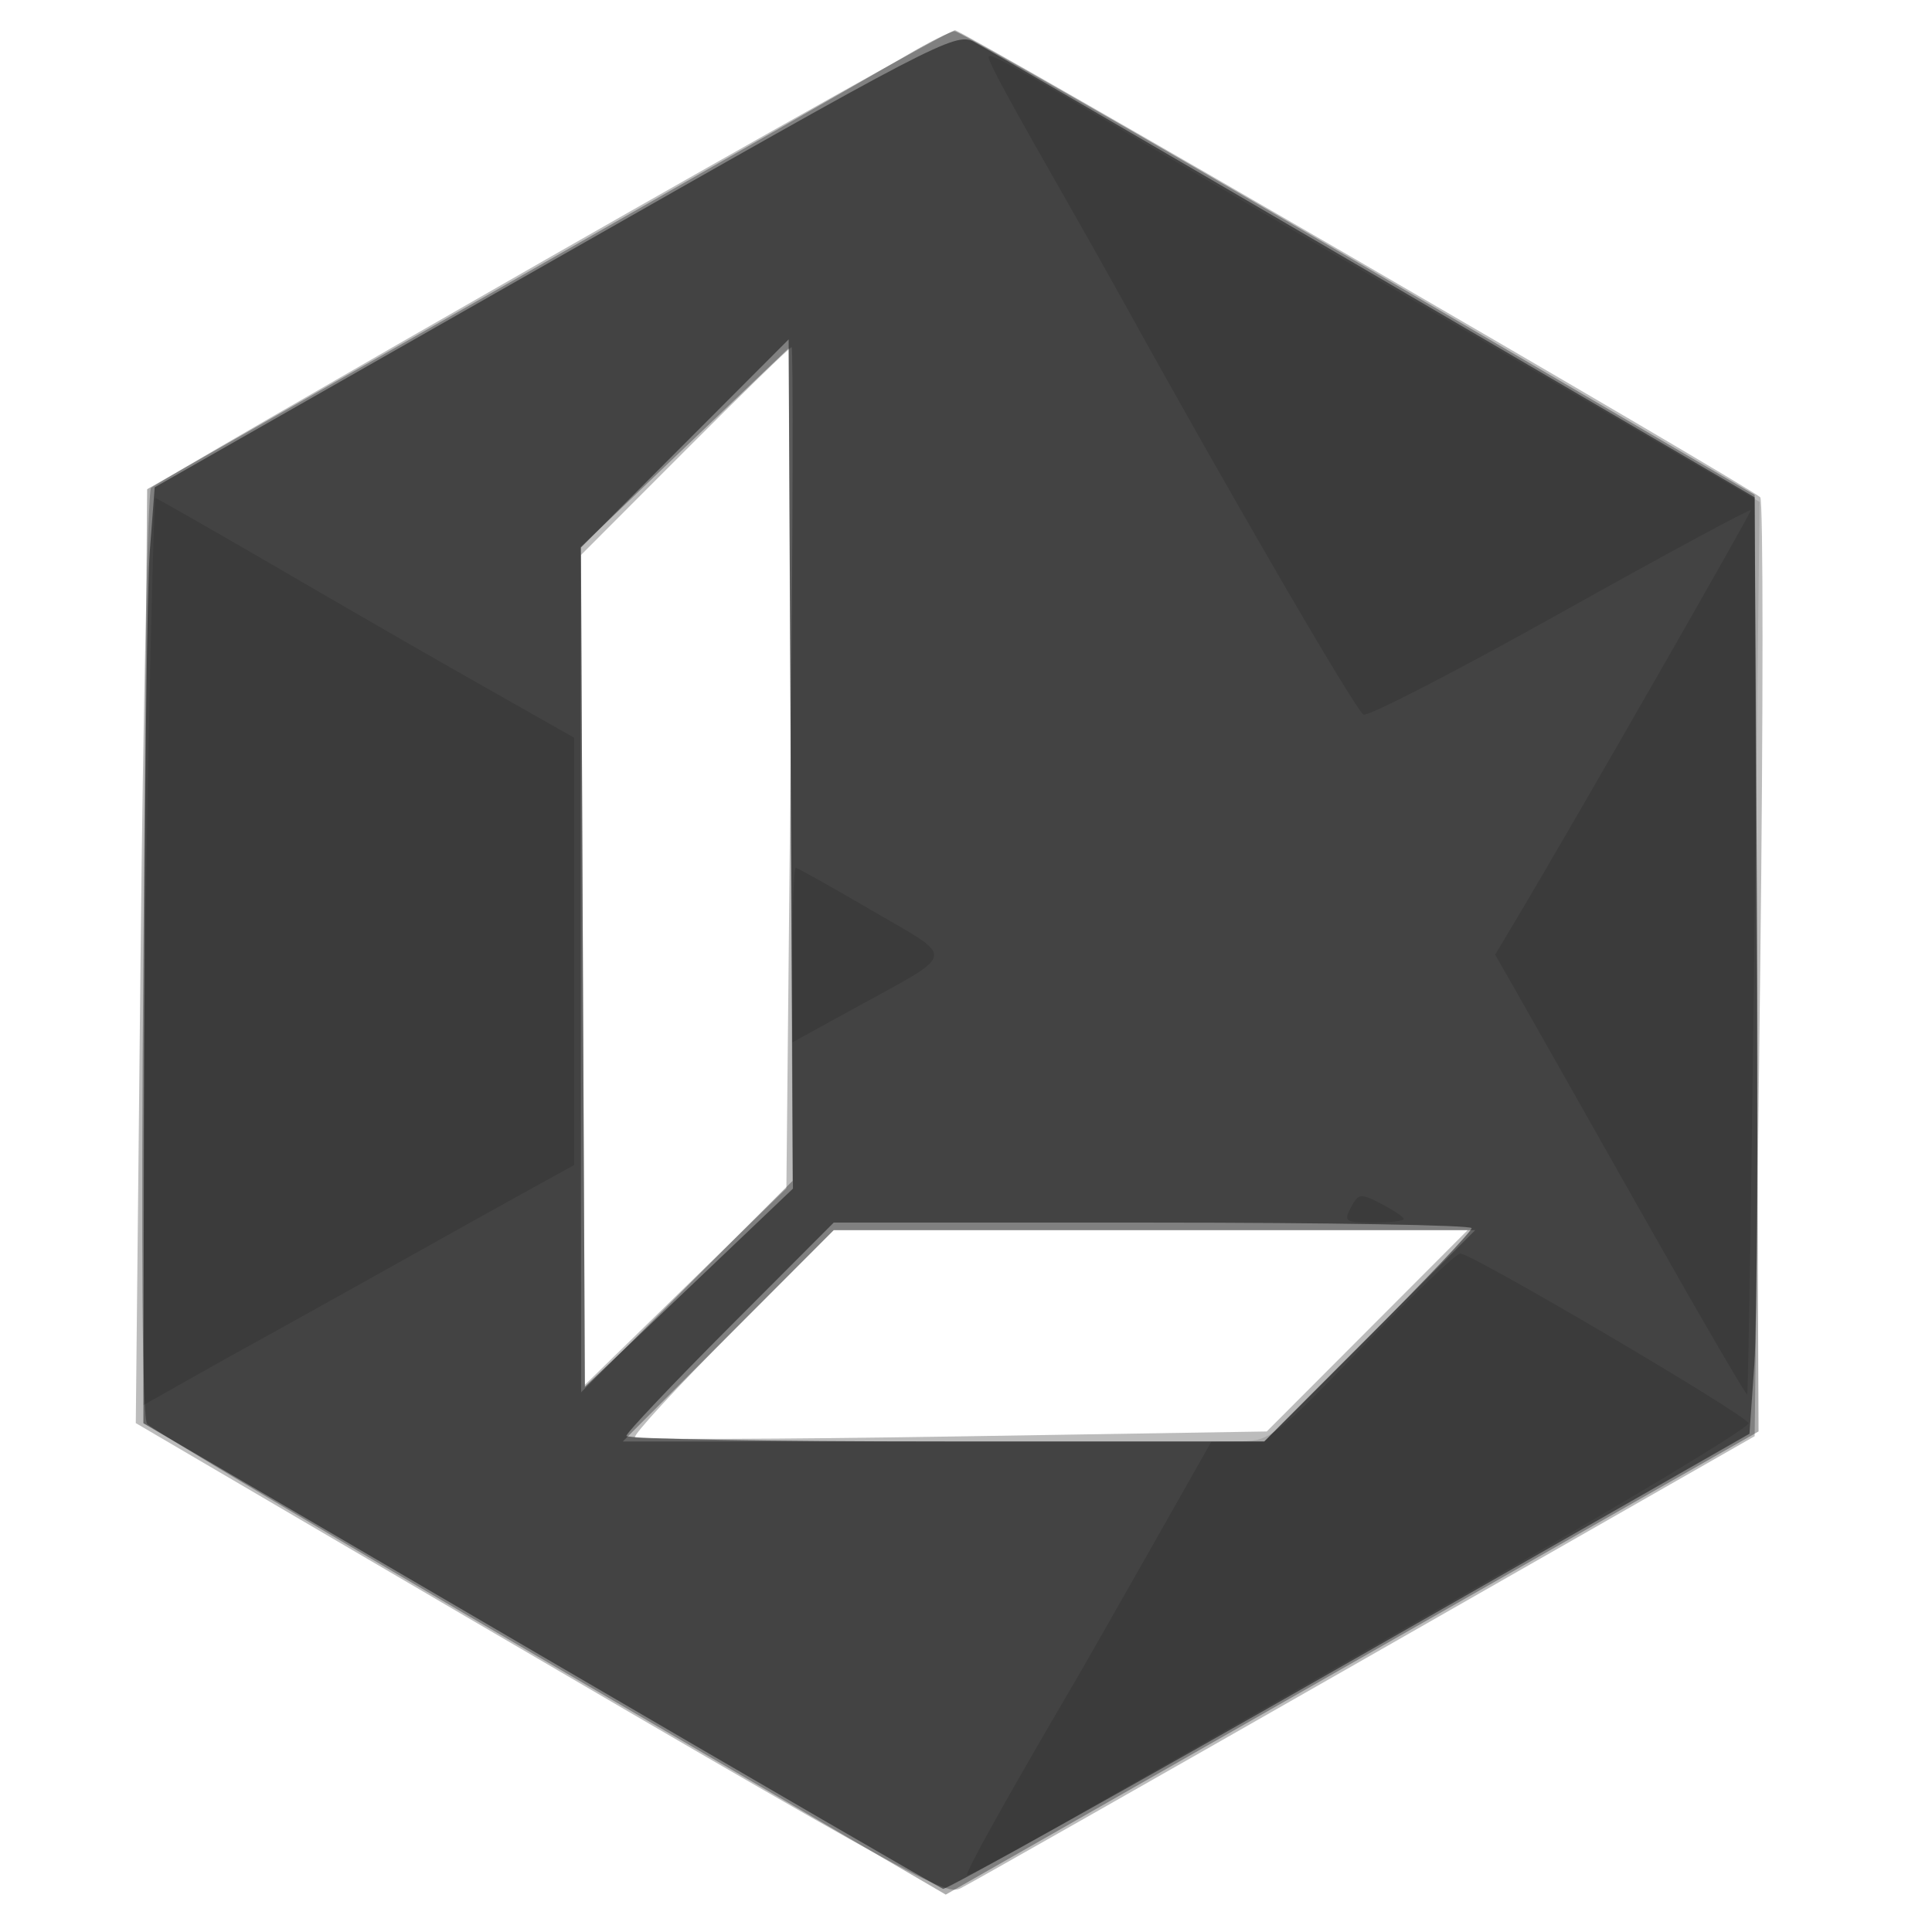
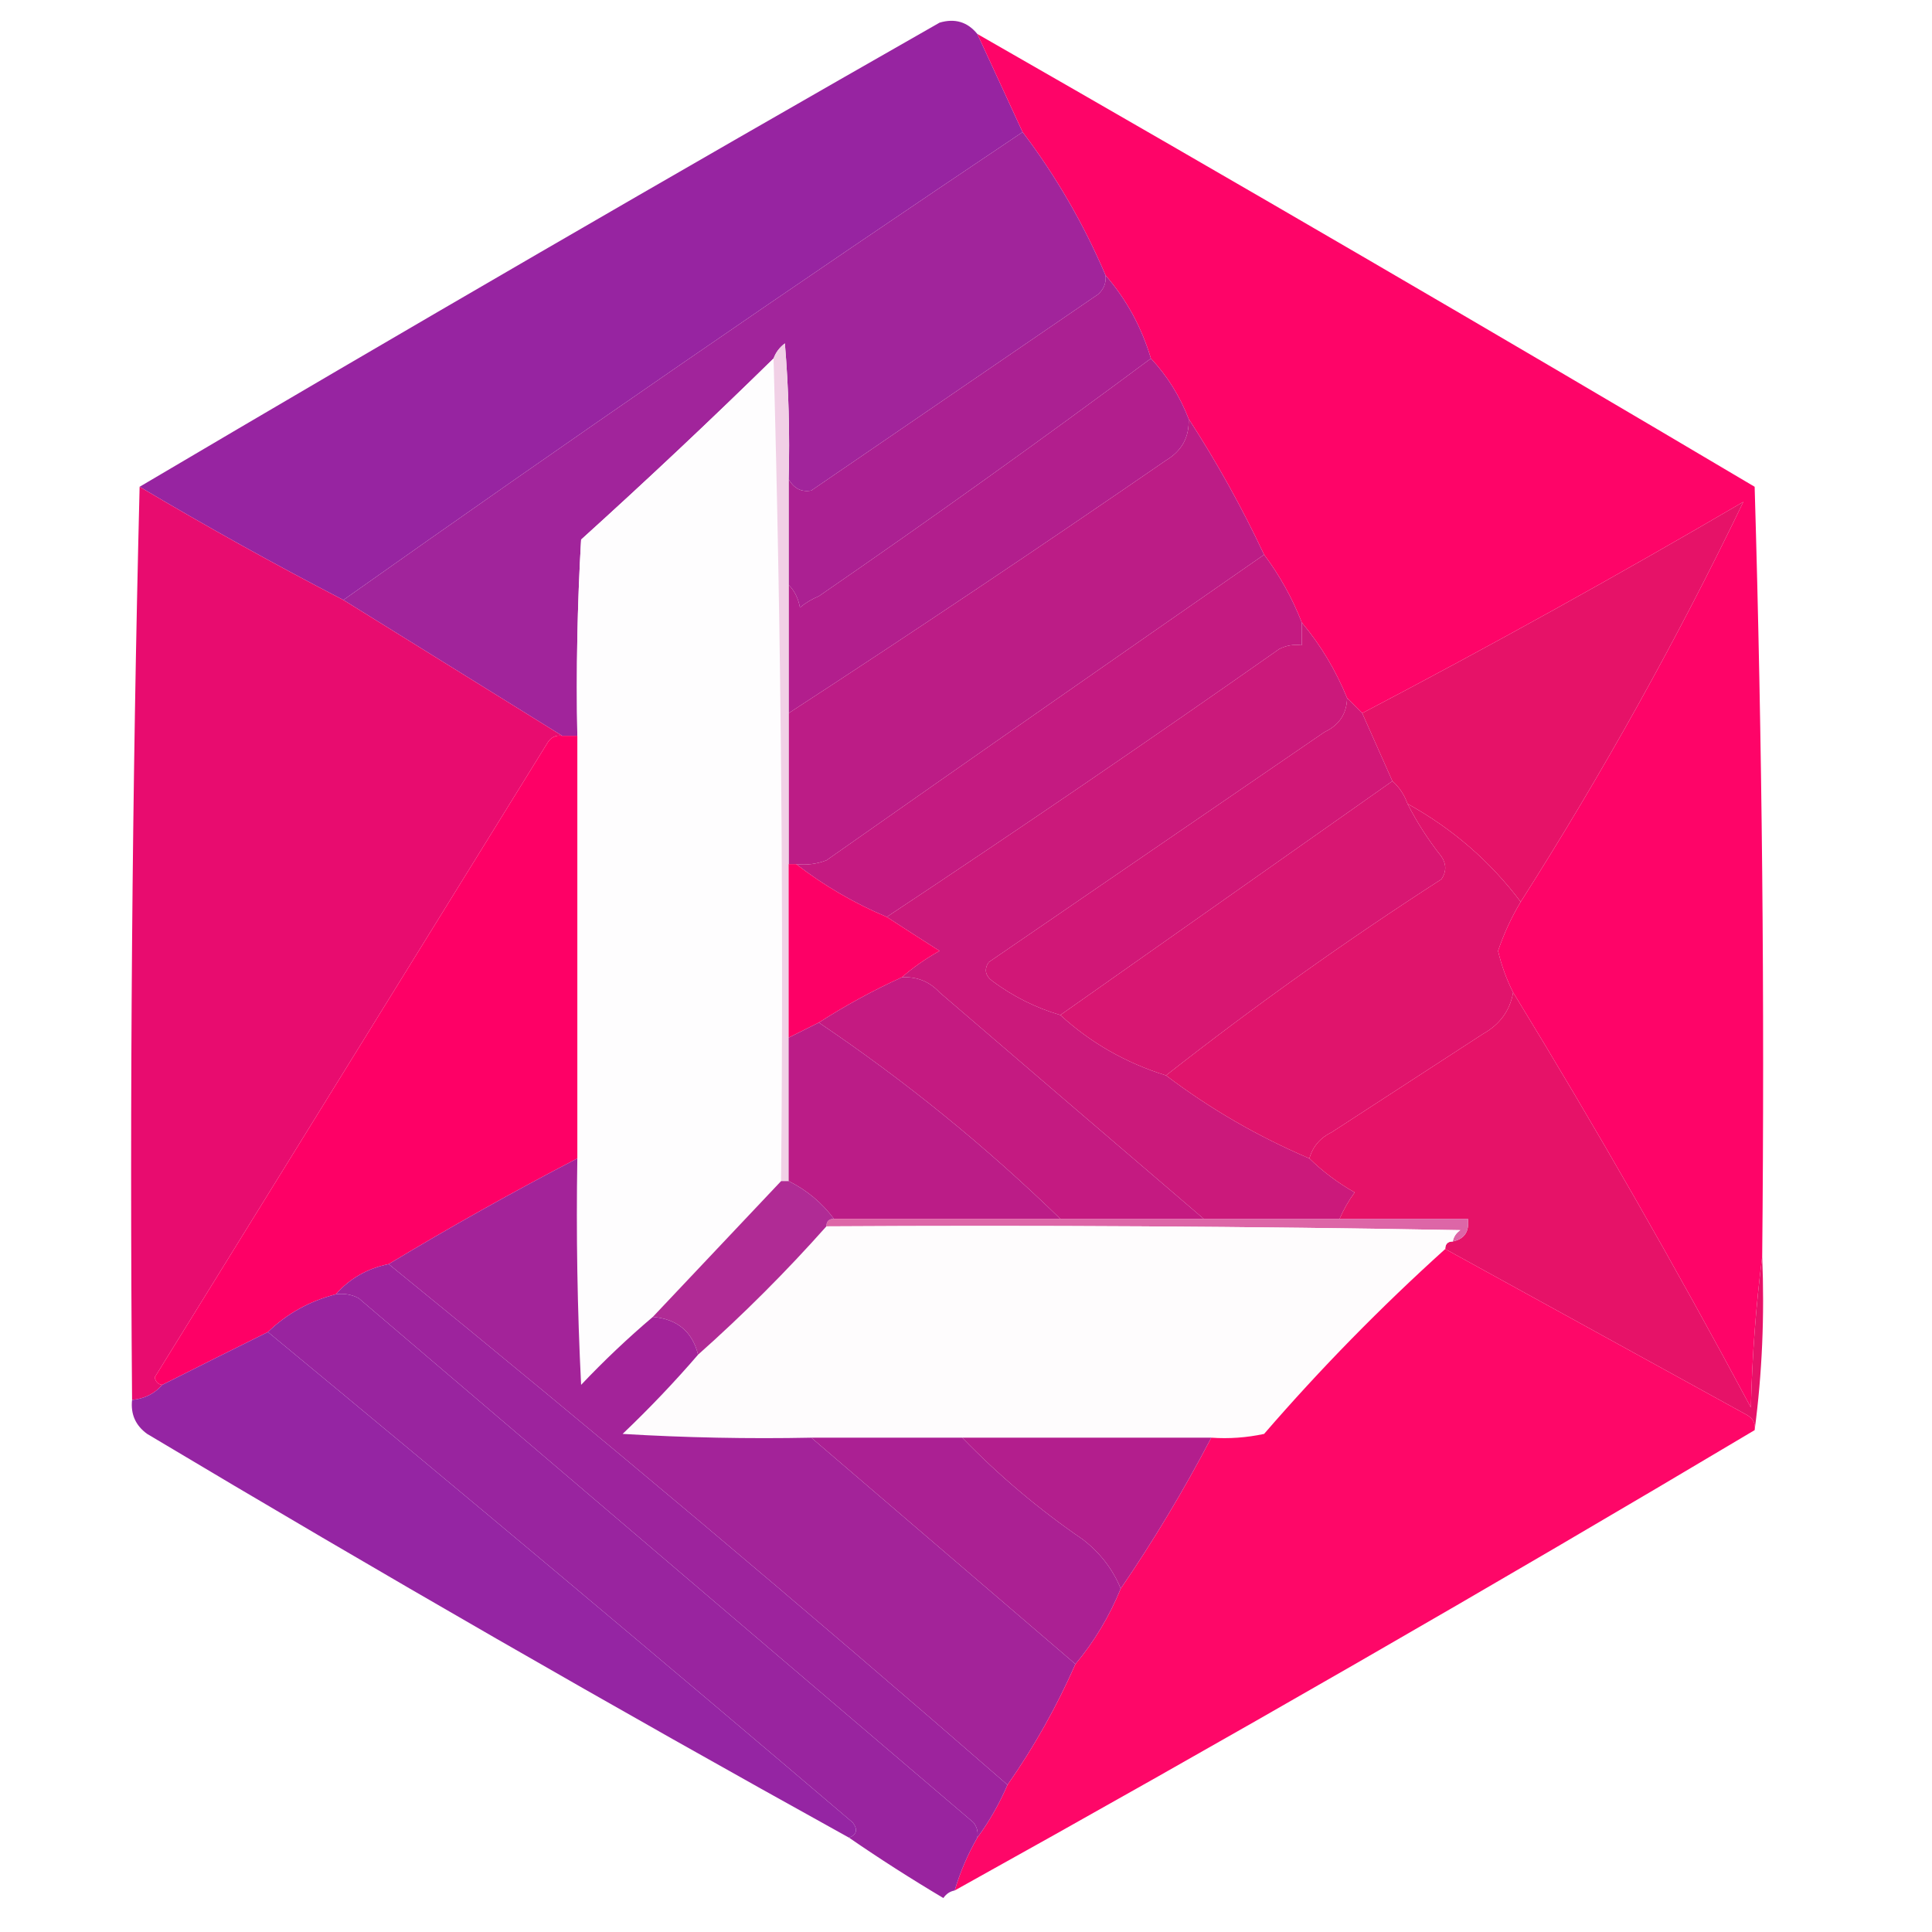
- <svg xmlns="http://www.w3.org/2000/svg" width="256" height="256" viewBox="0 0 256 256" version="1.1">
-   <path fill-opacity="0.263" d="M 73.132 33.921 C 44.329 50.375, 20.424 64.211, 20.009 64.668 C 19.595 65.126, 18.971 93.191, 18.624 127.035 L 17.992 188.569 31.746 196.634 C 122.187 249.668, 125.078 251.287, 127.314 250.190 C 128.516 249.601, 152.675 235.885, 181 219.711 L 232.500 190.303 233.239 128.441 C 233.646 94.416, 233.646 66.267, 233.239 65.887 C 231.636 64.388, 127.520 4, 126.543 4.003 C 125.969 4.004, 101.934 17.468, 73.132 33.921 M 90.728 59.772 L 76.983 73.543 77.241 128.522 L 77.500 183.500 90.850 170.482 L 104.200 157.464 104.752 101.732 C 105.056 71.079, 105.118 46, 104.889 46 C 104.660 46, 98.288 52.197, 90.728 59.772 M 97.035 176.465 C 89.644 183.871, 83.840 190.173, 84.136 190.469 C 84.432 190.765, 103.389 190.708, 126.262 190.342 L 167.850 189.677 181.161 176.339 L 194.472 163 152.472 163 L 110.472 163 97.035 176.465" stroke="none" fill="black" fill-rule="evenodd" />
-   <path fill-opacity="0.324" d="M 120.125 7.339 C 117.168 9.078, 93.318 22.723, 67.125 37.662 L 19.500 64.823 19 126.162 C 18.673 166.333, 18.845 187.909, 19.500 188.684 C 20.050 189.335, 44.084 203.633, 72.908 220.457 L 125.317 251.046 179.166 220.359 L 233.015 189.673 232.758 127.621 L 232.500 65.569 180 34.824 C 151.125 17.914, 127.050 4.101, 126.500 4.129 C 125.950 4.156, 123.081 5.601, 120.125 7.339 M 90.710 59.328 L 76.920 72.500 76.960 128.496 L 77 184.491 91.009 170.483 L 105.017 156.474 104.759 101.315 L 104.500 46.156 90.710 59.328 M 96.500 177 L 82.527 191 125.027 191 L 167.527 191 181.500 177 L 195.473 163 152.973 163 L 110.473 163 96.500 177" stroke="none" fill="black" fill-rule="evenodd" />
-   <path fill-opacity="0.473" d="M 73.489 34.384 L 20.500 64.571 19.849 73.036 C 19.491 77.691, 19.154 105.595, 19.099 135.045 L 19 188.589 71.608 219.331 C 100.542 236.238, 124.553 250.168, 124.966 250.286 C 125.378 250.404, 149.588 236.883, 178.765 220.241 L 231.815 189.981 232.462 180.741 C 232.818 175.658, 232.972 147.740, 232.804 118.700 L 232.500 65.900 182 36.363 C 154.225 20.118, 130.370 6.235, 128.989 5.511 C 126.613 4.266, 123.654 5.805, 73.489 34.384 M 90.741 58.758 L 76.983 72.543 77.241 128.154 L 77.500 183.765 91.285 170.633 L 105.070 157.500 104.785 101.236 L 104.500 44.973 90.741 58.758 M 96.737 175.763 C 89.181 183.333, 83 189.858, 83 190.263 C 83 190.668, 102.019 191, 125.263 191 L 167.527 191 181.263 177.237 C 188.819 169.667, 195 163.142, 195 162.737 C 195 162.332, 175.981 162, 152.737 162 L 110.473 162 96.737 175.763" stroke="none" fill="black" fill-rule="evenodd" />
-   <path fill-opacity="0.119" d="M 131 7.586 C 131 8.269, 133.882 13.570, 141.553 27 C 143.909 31.125, 147.111 36.807, 148.669 39.626 C 162.684 64.999, 179.723 94.309, 180.680 94.690 C 181.329 94.949, 193.142 88.850, 206.930 81.138 C 220.719 73.425, 232 67.334, 232 67.601 C 232 68.070, 208.125 109.730, 201.398 121 L 198.115 126.500 200.405 130.500 C 201.665 132.700, 209.125 145.877, 216.983 159.782 C 224.841 173.687, 231.378 184.937, 231.511 184.782 C 231.644 184.627, 232.069 157.950, 232.455 125.500 L 233.156 66.500 198.828 46.535 C 179.948 35.554, 159.100 23.384, 152.500 19.490 C 133.117 8.053, 131 6.881, 131 7.586 M 19.663 99.750 C 19.300 118.313, 19.002 145.355, 19.002 159.845 L 19 186.191 24.750 182.941 C 27.913 181.153, 32.525 178.581, 35 177.224 C 37.475 175.866, 45.350 171.481, 52.500 167.478 C 59.650 163.476, 67.877 158.892, 70.783 157.292 L 76.066 154.384 76.066 126.065 L 76.066 97.746 67.283 92.768 C 55.360 86.011, 52.768 84.520, 35.692 74.601 C 27.548 69.871, 20.758 66, 20.604 66 C 20.450 66, 20.027 81.188, 19.663 99.750 M 105 126.559 L 105 138.118 112.835 133.809 C 127.050 125.991, 126.787 127.236, 115.603 120.688 C 110.259 117.560, 105.688 115, 105.444 115 C 105.200 115, 105 120.201, 105 126.559 M 179.003 159.994 C 178.011 161.848, 178.236 162, 181.965 162 C 184.184 162, 186 161.787, 186 161.526 C 186 161.265, 184.667 160.362, 183.038 159.520 C 180.263 158.085, 180.009 158.115, 179.003 159.994 M 180.500 178.507 C 169.151 190.253, 168.283 190.930, 164.500 190.986 L 160.500 191.044 152.500 205.166 C 148.100 212.933, 143.549 220.910, 142.386 222.894 C 133.382 238.251, 127.851 248.180, 128.148 248.454 C 128.342 248.632, 134.125 245.528, 141 241.557 C 147.875 237.585, 171.170 224.270, 192.767 211.968 C 214.363 199.666, 231.880 189.139, 231.692 188.576 C 231.313 187.438, 195.086 166.116, 193.500 166.098 C 192.950 166.091, 187.100 171.675, 180.500 178.507" stroke="none" fill="black" fill-rule="evenodd" />
+ <svg xmlns="http://www.w3.org/2000/svg" version="1.1" width="256px" height="256px" style="shape-rendering:geometricPrecision; text-rendering:geometricPrecision; image-rendering:optimizeQuality; fill-rule:evenodd; clip-rule:evenodd">
+   <g>
+     <path style="opacity:1" fill="#9724a1" d="M 129.5,4.5 C 131.5,8.833 133.5,13.167 135.5,17.5C 105.193,37.822 75.193,58.489 45.5,79.5C 36.366,74.766 27.366,69.766 18.5,64.5C 53.607,43.774 88.94,23.274 124.5,3C 126.535,2.401 128.201,2.901 129.5,4.5 Z" />
+   </g>
+   <g>
+     <path style="opacity:0.981" fill="#fe0066" d="M 129.5,4.5 C 163.97,24.236 198.303,44.236 232.5,64.5C 233.5,98.493 233.833,132.493 233.5,166.5C 232.672,172.987 232.172,179.654 232,186.5C 221.979,167.778 211.479,149.445 200.5,131.5C 199.621,129.772 198.954,127.939 198.5,126C 199.259,123.735 200.259,121.568 201.5,119.5C 212.401,102.36 222.234,84.693 231,66.5C 214.381,76.226 197.548,85.559 180.5,94.5C 179.833,93.833 179.167,93.167 178.5,92.5C 176.988,88.799 174.988,85.466 172.5,82.5C 171.226,79.24 169.56,76.24 167.5,73.5C 164.56,67.24 161.226,61.24 157.5,55.5C 156.32,52.46 154.653,49.794 152.5,47.5C 151.258,43.345 149.258,39.678 146.5,36.5C 143.588,29.668 139.921,23.334 135.5,17.5C 133.5,13.167 131.5,8.833 129.5,4.5 Z" />
+   </g>
+   <g>
+     <path style="opacity:1" fill="#a1249b" d="M 135.5,17.5 C 139.921,23.334 143.588,29.668 146.5,36.5C 146.586,37.496 146.252,38.329 145.5,39C 132.833,47.667 120.167,56.333 107.5,65C 106.212,65.239 105.212,64.739 104.5,63.5C 104.666,57.491 104.499,51.491 104,45.5C 103.283,46.044 102.783,46.711 102.5,47.5C 94.171,55.661 85.671,63.661 77,71.5C 76.5,80.16 76.334,88.827 76.5,97.5C 75.833,97.5 75.167,97.5 74.5,97.5C 64.833,91.5 55.167,85.5 45.5,79.5C 75.193,58.489 105.193,37.822 135.5,17.5 Z" />
+   </g>
+   <g>
+     <path style="opacity:1" fill="#ab2092" d="M 146.5,36.5 C 149.258,39.678 151.258,43.345 152.5,47.5C 138.077,58.224 123.41,68.724 108.5,79C 107.584,79.374 106.75,79.874 106,80.5C 105.768,79.263 105.268,78.263 104.5,77.5C 104.5,72.833 104.5,68.167 104.5,63.5C 105.212,64.739 106.212,65.239 107.5,65C 120.167,56.333 132.833,47.667 145.5,39C 146.252,38.329 146.586,37.496 146.5,36.5 Z" />
+   </g>
+   <g>
+     <path style="opacity:1" fill="#fefdfe" d="M 102.5,47.5 C 103.498,83.663 103.832,119.996 103.5,156.5C 97.833,162.5 92.167,168.5 86.5,174.5C 83.203,177.296 80.036,180.296 77,183.5C 76.5,173.506 76.334,163.506 76.5,153.5C 76.5,134.833 76.5,116.167 76.5,97.5C 76.334,88.827 76.5,80.16 77,71.5C 85.671,63.661 94.171,55.661 102.5,47.5 Z" />
+   </g>
+   <g>
+     <path style="opacity:1" fill="#b21e8d" d="M 152.5,47.5 C 154.653,49.794 156.32,52.46 157.5,55.5C 157.607,57.903 156.607,59.736 154.5,61C 137.934,72.414 121.267,83.581 104.5,94.5C 104.5,88.833 104.5,83.167 104.5,77.5C 105.268,78.263 105.768,79.263 106,80.5C 106.75,79.874 107.584,79.374 108.5,79C 123.41,68.724 138.077,58.224 152.5,47.5 Z" />
+   </g>
+   <g>
+     <path style="opacity:0.994" fill="#e80b6e" d="M 18.5,64.5 C 27.366,69.766 36.366,74.766 45.5,79.5C 55.167,85.5 64.833,91.5 74.5,97.5C 73.624,97.369 72.957,97.703 72.5,98.5C 55.167,126.5 37.833,154.5 20.5,182.5C 20.624,183.107 20.957,183.44 21.5,183.5C 20.486,184.674 19.153,185.34 17.5,185.5C 17.168,144.997 17.501,104.663 18.5,64.5 Z" />
+   </g>
+   <g>
+     <path style="opacity:1" fill="#bc1c86" d="M 157.5,55.5 C 161.226,61.24 164.56,67.24 167.5,73.5C 148.192,86.903 128.859,100.403 109.5,114C 108.207,114.49 106.873,114.657 105.5,114.5C 105.167,114.5 104.833,114.5 104.5,114.5C 104.5,107.833 104.5,101.167 104.5,94.5C 121.267,83.581 137.934,72.414 154.5,61C 156.607,59.736 157.607,57.903 157.5,55.5 Z" />
+   </g>
+   <g>
+     <path style="opacity:1" fill="#e61268" d="M 201.5,119.5 C 197.462,114.134 192.462,109.801 186.5,106.5C 186.068,105.29 185.401,104.29 184.5,103.5C 183.167,100.5 181.833,97.5 180.5,94.5C 197.548,85.559 214.381,76.226 231,66.5C 222.234,84.693 212.401,102.36 201.5,119.5 Z" />
+   </g>
+   <g>
+     <path style="opacity:1" fill="#c41a81" d="M 167.5,73.5 C 169.56,76.24 171.226,79.24 172.5,82.5C 172.5,83.5 172.5,84.5 172.5,85.5C 171.448,85.35 170.448,85.517 169.5,86C 152.282,98.1 134.949,109.934 117.5,121.5C 113.164,119.668 109.164,117.335 105.5,114.5C 106.873,114.657 108.207,114.49 109.5,114C 128.859,100.403 148.192,86.903 167.5,73.5 Z" />
+   </g>
+   <g>
+     <path style="opacity:1" fill="#f1d0e6" d="M 104.5,63.5 C 104.5,68.167 104.5,72.833 104.5,77.5C 104.5,83.167 104.5,88.833 104.5,94.5C 104.5,101.167 104.5,107.833 104.5,114.5C 104.5,122.167 104.5,129.833 104.5,137.5C 104.5,143.833 104.5,150.167 104.5,156.5C 104.167,156.5 103.833,156.5 103.5,156.5C 103.832,119.996 103.498,83.663 102.5,47.5C 102.783,46.711 103.283,46.044 104,45.5C 104.499,51.491 104.666,57.491 104.5,63.5 Z" />
+   </g>
+   <g>
+     <path style="opacity:1" fill="#cb197b" d="M 172.5,82.5 C 174.988,85.466 176.988,88.799 178.5,92.5C 178.439,94.592 177.439,96.092 175.5,97C 160.661,107.175 145.827,117.342 131,127.5C 130.383,128.449 130.549,129.282 131.5,130C 134.243,132.038 137.243,133.538 140.5,134.5C 144.507,138.174 149.173,140.841 154.5,142.5C 160.334,146.921 166.668,150.588 173.5,153.5C 175.253,155.223 177.253,156.723 179.5,158C 178.695,159.113 178.028,160.279 177.5,161.5C 171.5,161.5 165.5,161.5 159.5,161.5C 147.878,151.552 136.211,141.552 124.5,131.5C 123.15,130.05 121.484,129.383 119.5,129.5C 120.987,128.196 122.654,127.03 124.5,126C 122.102,124.476 119.769,122.976 117.5,121.5C 134.949,109.934 152.282,98.1 169.5,86C 170.448,85.517 171.448,85.35 172.5,85.5C 172.5,84.5 172.5,83.5 172.5,82.5 Z" />
+   </g>
+   <g>
+     <path style="opacity:1" fill="#d11777" d="M 178.5,92.5 C 179.167,93.167 179.833,93.833 180.5,94.5C 181.833,97.5 183.167,100.5 184.5,103.5C 169.833,113.833 155.167,124.167 140.5,134.5C 137.243,133.538 134.243,132.038 131.5,130C 130.549,129.282 130.383,128.449 131,127.5C 145.827,117.342 160.661,107.175 175.5,97C 177.439,96.092 178.439,94.592 178.5,92.5 Z" />
+   </g>
+   <g>
+     <path style="opacity:1" fill="#fe0066" d="M 74.5,97.5 C 75.167,97.5 75.833,97.5 76.5,97.5C 76.5,116.167 76.5,134.833 76.5,153.5C 67.997,157.917 59.664,162.583 51.5,167.5C 48.669,168.079 46.336,169.412 44.5,171.5C 41.008,172.41 38.008,174.076 35.5,176.5C 30.85,178.804 26.183,181.137 21.5,183.5C 20.957,183.44 20.624,183.107 20.5,182.5C 37.833,154.5 55.167,126.5 72.5,98.5C 72.957,97.703 73.624,97.369 74.5,97.5 Z" />
+   </g>
+   <g>
+     <path style="opacity:1" fill="#d81672" d="M 184.5,103.5 C 185.401,104.29 186.068,105.29 186.5,106.5C 187.74,108.945 189.24,111.279 191,113.5C 191.667,114.5 191.667,115.5 191,116.5C 178.375,124.642 166.208,133.308 154.5,142.5C 149.173,140.841 144.507,138.174 140.5,134.5C 155.167,124.167 169.833,113.833 184.5,103.5 Z" />
+   </g>
+   <g>
+     <path style="opacity:1" fill="#fd0066" d="M 104.5,114.5 C 104.833,114.5 105.167,114.5 105.5,114.5C 109.164,117.335 113.164,119.668 117.5,121.5C 119.769,122.976 122.102,124.476 124.5,126C 122.654,127.03 120.987,128.196 119.5,129.5C 115.665,131.25 111.999,133.25 108.5,135.5C 107.167,136.167 105.833,136.833 104.5,137.5C 104.5,129.833 104.5,122.167 104.5,114.5 Z" />
+   </g>
+   <g>
+     <path style="opacity:1" fill="#e0146c" d="M 186.5,106.5 C 192.462,109.801 197.462,114.134 201.5,119.5C 200.259,121.568 199.259,123.735 198.5,126C 198.954,127.939 199.621,129.772 200.5,131.5C 200.079,133.91 198.746,135.743 196.5,137C 189.833,141.333 183.167,145.667 176.5,150C 174.937,150.759 173.937,151.926 173.5,153.5C 166.668,150.588 160.334,146.921 154.5,142.5C 166.208,133.308 178.375,124.642 191,116.5C 191.667,115.5 191.667,114.5 191,113.5C 189.24,111.279 187.74,108.945 186.5,106.5 Z" />
+   </g>
+   <g>
+     <path style="opacity:1" fill="#c41a81" d="M 119.5,129.5 C 121.484,129.383 123.15,130.05 124.5,131.5C 136.211,141.552 147.878,151.552 159.5,161.5C 153.167,161.5 146.833,161.5 140.5,161.5C 130.615,151.888 119.948,143.222 108.5,135.5C 111.999,133.25 115.665,131.25 119.5,129.5 Z" />
+   </g>
+   <g>
+     <path style="opacity:1" fill="#e61268" d="M 200.5,131.5 C 211.479,149.445 221.979,167.778 232,186.5C 232.172,179.654 232.672,172.987 233.5,166.5C 233.825,174.352 233.492,182.018 232.5,189.5C 232.631,188.624 232.298,187.957 231.5,187.5C 218.112,180.142 204.779,172.809 191.5,165.5C 191.5,164.833 191.833,164.5 192.5,164.5C 194.048,164.179 194.715,163.179 194.5,161.5C 188.833,161.5 183.167,161.5 177.5,161.5C 178.028,160.279 178.695,159.113 179.5,158C 177.253,156.723 175.253,155.223 173.5,153.5C 173.937,151.926 174.937,150.759 176.5,150C 183.167,145.667 189.833,141.333 196.5,137C 198.746,135.743 200.079,133.91 200.5,131.5 Z" />
+   </g>
+   <g>
+     <path style="opacity:1" fill="#bb1c87" d="M 108.5,135.5 C 119.948,143.222 130.615,151.888 140.5,161.5C 130.5,161.5 120.5,161.5 110.5,161.5C 108.909,159.367 106.909,157.701 104.5,156.5C 104.5,150.167 104.5,143.833 104.5,137.5C 105.833,136.833 107.167,136.167 108.5,135.5 Z" />
+   </g>
+   <g>
+     <path style="opacity:1" fill="#dd66a7" d="M 109.5,162.5 C 109.5,161.833 109.833,161.5 110.5,161.5C 120.5,161.5 130.5,161.5 140.5,161.5C 146.833,161.5 153.167,161.5 159.5,161.5C 165.5,161.5 171.5,161.5 177.5,161.5C 183.167,161.5 188.833,161.5 194.5,161.5C 194.715,163.179 194.048,164.179 192.5,164.5C 192.611,163.883 192.944,163.383 193.5,163C 165.502,162.5 137.502,162.333 109.5,162.5 Z" />
+   </g>
+   <g>
+     <path style="opacity:1" fill="#fefcfd" d="M 109.5,162.5 C 137.502,162.333 165.502,162.5 193.5,163C 192.944,163.383 192.611,163.883 192.5,164.5C 191.833,164.5 191.5,164.833 191.5,165.5C 182.95,173.215 174.95,181.382 167.5,190C 165.19,190.497 162.857,190.663 160.5,190.5C 149.5,190.5 138.5,190.5 127.5,190.5C 120.833,190.5 114.167,190.5 107.5,190.5C 99.16,190.666 90.827,190.5 82.5,190C 86.037,186.631 89.371,183.131 92.5,179.5C 98.5,174.167 104.167,168.5 109.5,162.5 Z" />
+   </g>
+   <g>
+     <path style="opacity:1" fill="#a32399" d="M 76.5,153.5 C 76.334,163.506 76.5,173.506 77,183.5C 80.036,180.296 83.203,177.296 86.5,174.5C 89.732,174.772 91.732,176.438 92.5,179.5C 89.371,183.131 86.037,186.631 82.5,190C 90.827,190.5 99.16,190.666 107.5,190.5C 119.167,200.5 130.833,210.5 142.5,220.5C 140.003,226.165 137.003,231.498 133.5,236.5C 106.546,213.027 79.213,190.027 51.5,167.5C 59.664,162.583 67.997,157.917 76.5,153.5 Z" />
+   </g>
+   <g>
+     <path style="opacity:1" fill="#b02b95" d="M 103.5,156.5 C 103.833,156.5 104.167,156.5 104.5,156.5C 106.909,157.701 108.909,159.367 110.5,161.5C 109.833,161.5 109.5,161.833 109.5,162.5C 104.167,168.5 98.5,174.167 92.5,179.5C 91.732,176.438 89.732,174.772 86.5,174.5C 92.167,168.5 97.833,162.5 103.5,156.5 Z" />
+   </g>
+   <g>
+     <path style="opacity:0.983" fill="#fe0366" d="M 191.5,165.5 C 204.779,172.809 218.112,180.142 231.5,187.5C 232.298,187.957 232.631,188.624 232.5,189.5C 197.561,210.31 162.227,230.643 126.5,250.5C 127.227,248.046 128.227,245.713 129.5,243.5C 131.071,241.365 132.404,239.032 133.5,236.5C 137.003,231.498 140.003,226.165 142.5,220.5C 145,217.506 147,214.173 148.5,210.5C 152.863,204.118 156.863,197.451 160.5,190.5C 162.857,190.663 165.19,190.497 167.5,190C 174.95,181.382 182.95,173.215 191.5,165.5 Z" />
+   </g>
+   <g>
+     <path style="opacity:1" fill="#9d239d" d="M 51.5,167.5 C 79.213,190.027 106.546,213.027 133.5,236.5C 132.404,239.032 131.071,241.365 129.5,243.5C 129.631,242.761 129.464,242.094 129,241.5C 101.833,218.333 74.667,195.167 47.5,172C 46.552,171.517 45.552,171.351 44.5,171.5C 46.336,169.412 48.669,168.079 51.5,167.5 Z" />
+   </g>
+   <g>
+     <path style="opacity:1" fill="#99249f" d="M 44.5,171.5 C 45.552,171.351 46.552,171.517 47.5,172C 74.667,195.167 101.833,218.333 129,241.5C 129.464,242.094 129.631,242.761 129.5,243.5C 128.227,245.713 127.227,248.046 126.5,250.5C 125.883,250.611 125.383,250.944 125,251.5C 120.684,248.934 116.517,246.267 112.5,243.5C 113.525,243.103 113.692,242.437 113,241.5C 87.269,219.593 61.435,197.926 35.5,176.5C 38.008,174.076 41.008,172.41 44.5,171.5 Z" />
+   </g>
+   <g>
+     <path style="opacity:1" fill="#9525a3" d="M 35.5,176.5 C 61.435,197.926 87.269,219.593 113,241.5C 113.692,242.437 113.525,243.103 112.5,243.5C 81.26,226.209 50.261,208.376 19.5,190C 17.963,188.89 17.297,187.39 17.5,185.5C 19.153,185.34 20.486,184.674 21.5,183.5C 26.183,181.137 30.85,178.804 35.5,176.5 Z" />
+   </g>
+   <g>
+     <path style="opacity:1" fill="#ab2093" d="M 107.5,190.5 C 114.167,190.5 120.833,190.5 127.5,190.5C 132.349,195.511 137.683,200.011 143.5,204C 145.79,205.777 147.457,207.944 148.5,210.5C 147,214.173 145,217.506 142.5,220.5C 130.833,210.5 119.167,200.5 107.5,190.5 Z" />
+   </g>
+   <g>
+     <path style="opacity:1" fill="#b31e8d" d="M 127.5,190.5 C 138.5,190.5 149.5,190.5 160.5,190.5C 156.863,197.451 152.863,204.118 148.5,210.5C 147.457,207.944 145.79,205.777 143.5,204C 137.683,200.011 132.349,195.511 127.5,190.5 Z" />
+   </g>
</svg>
